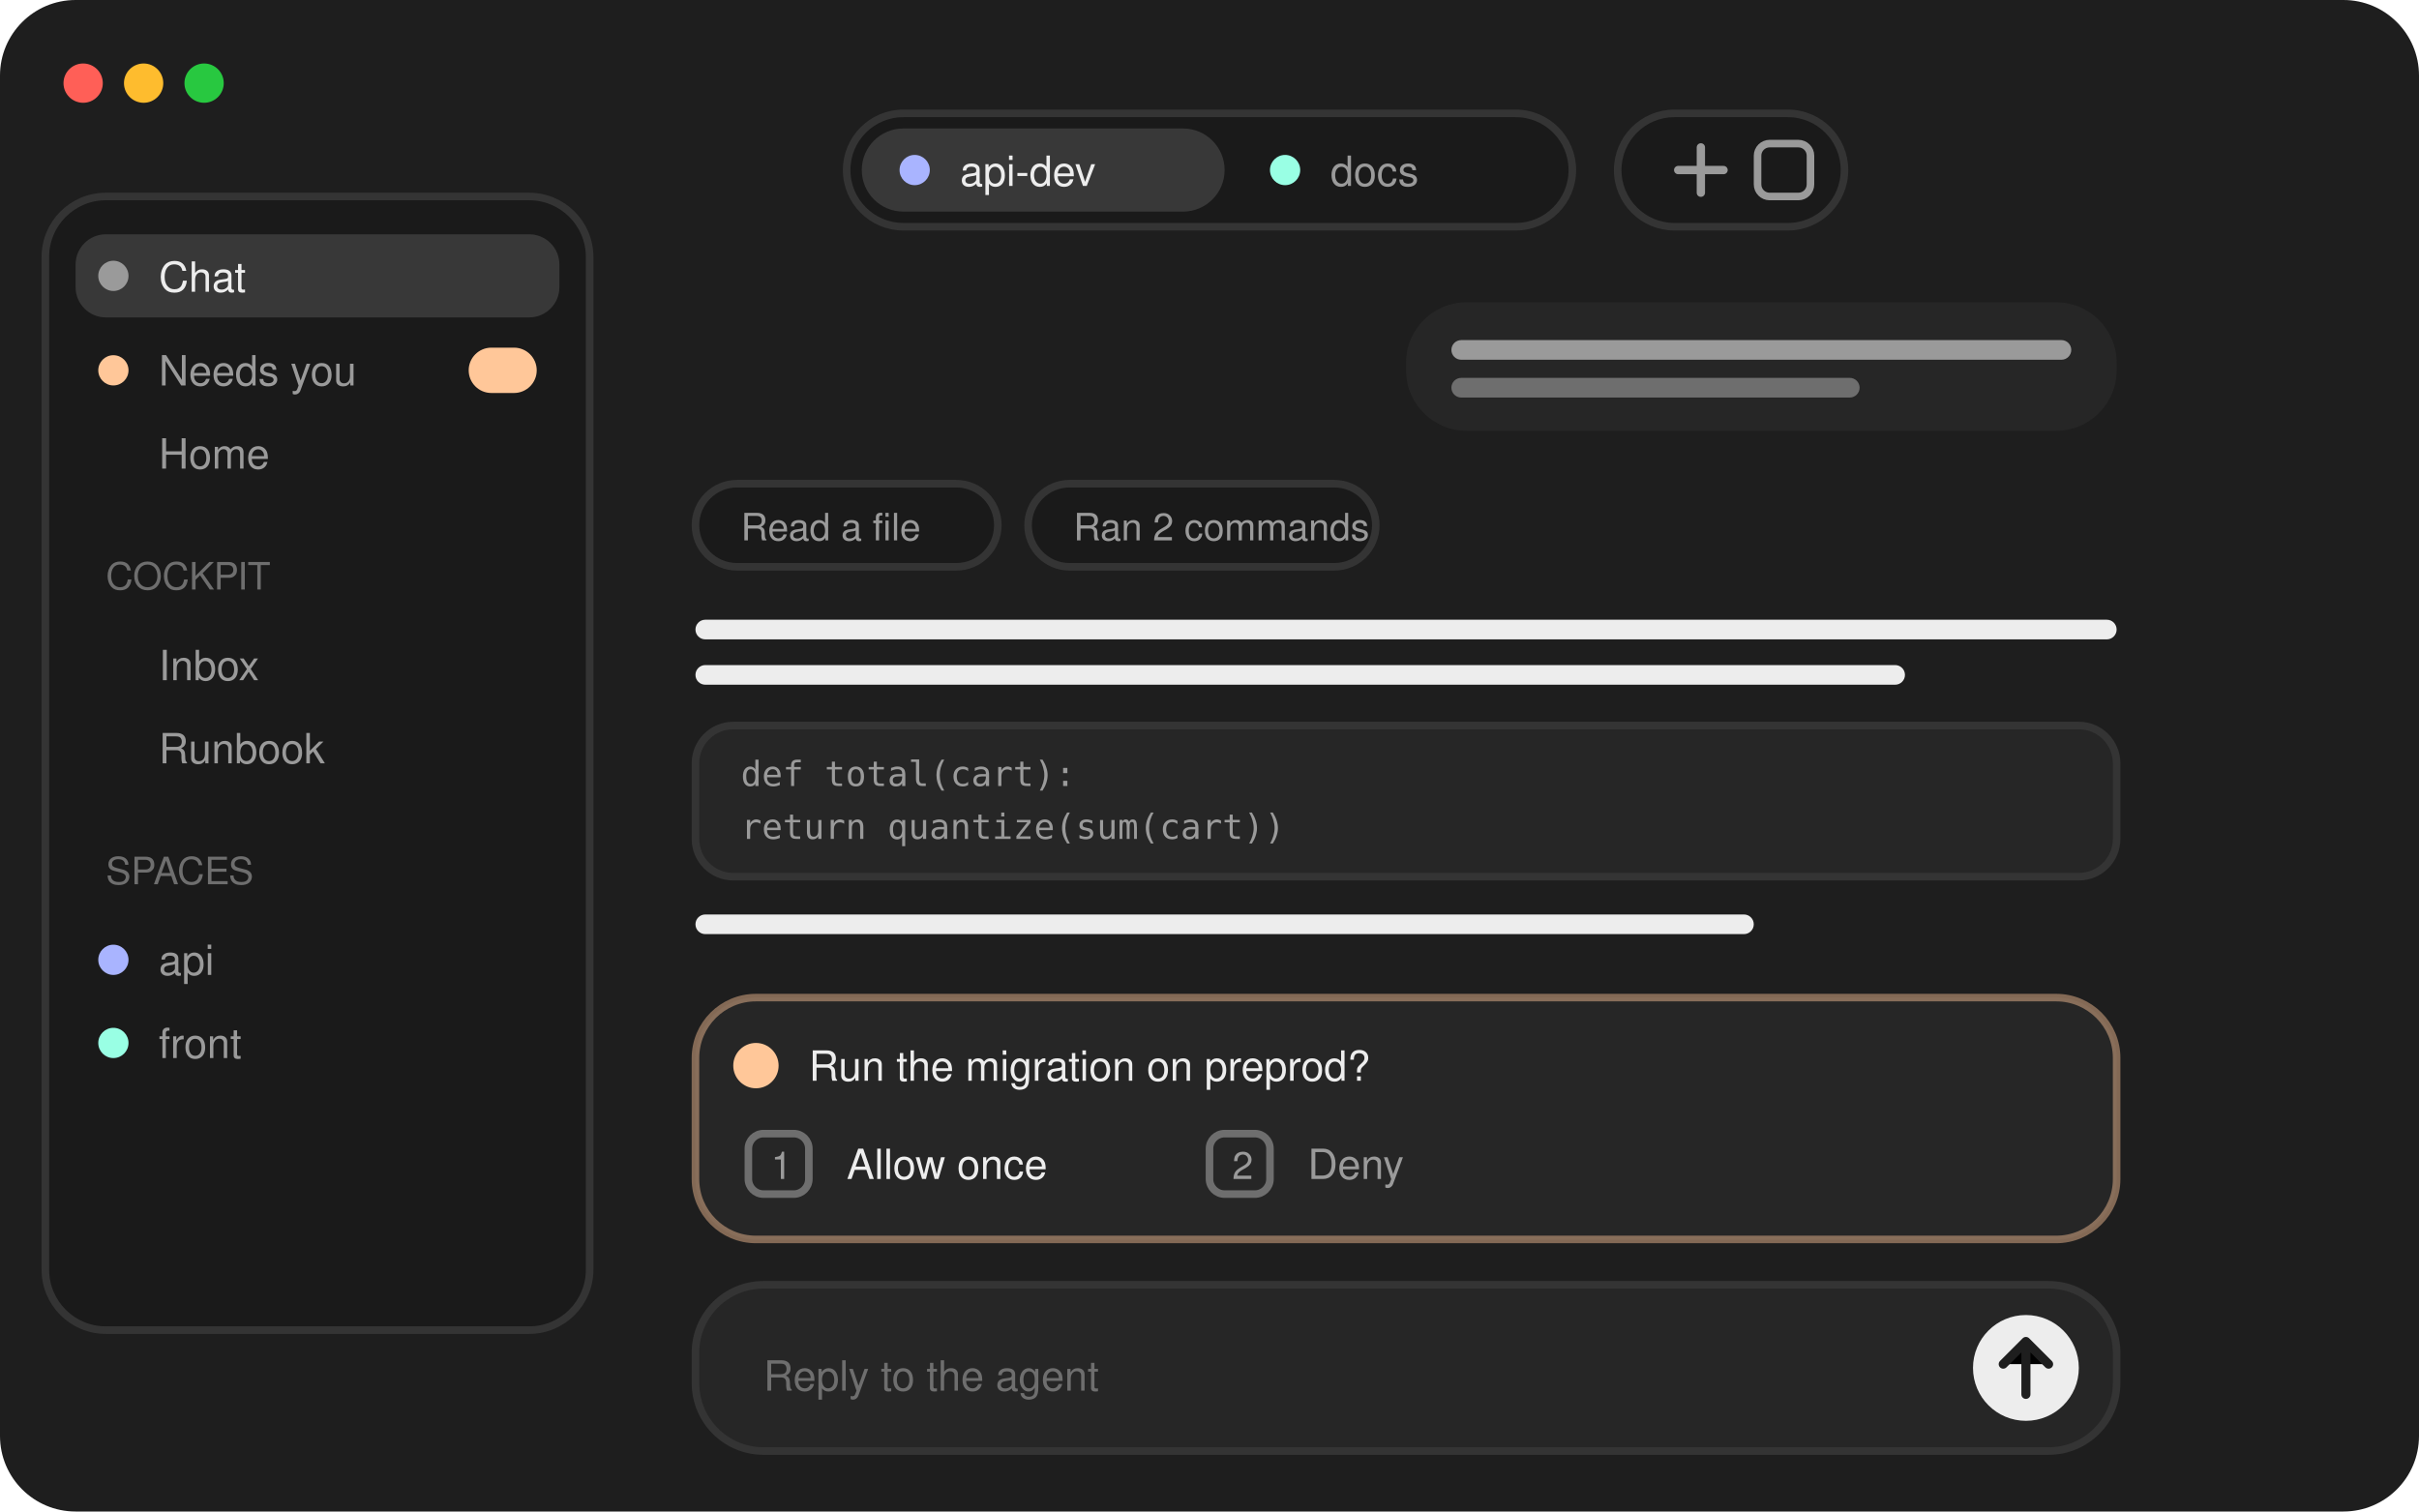
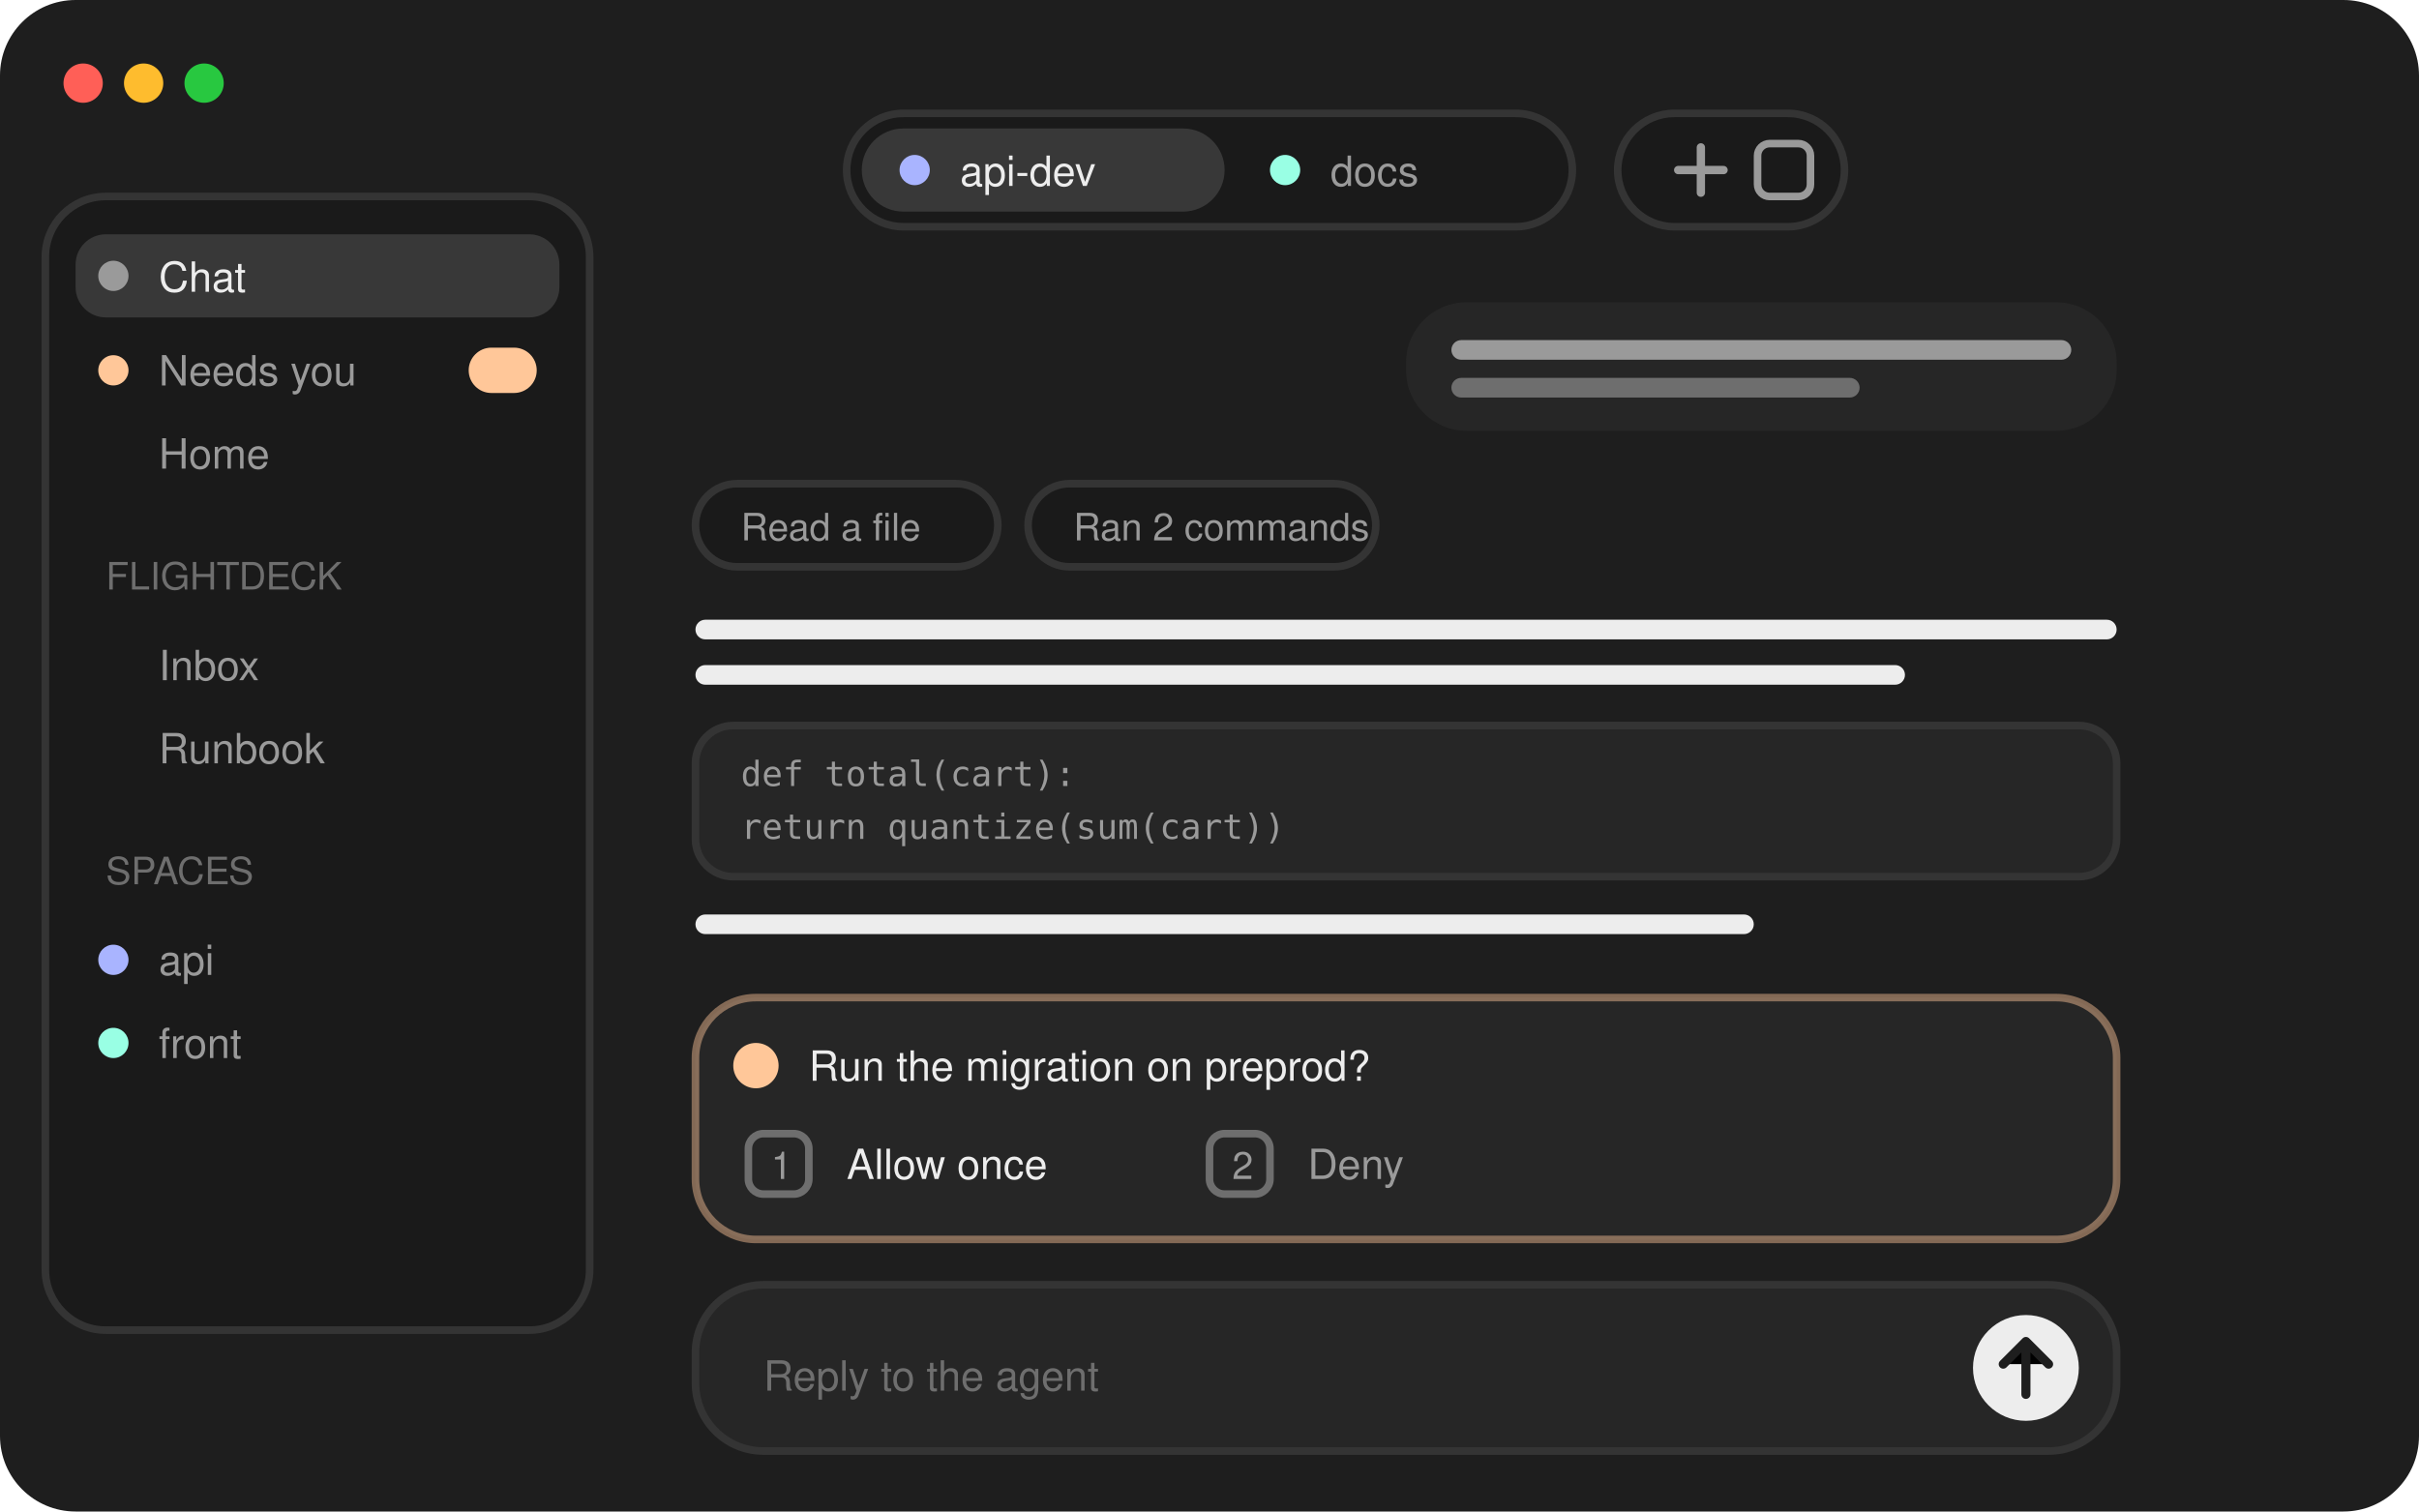
<svg xmlns="http://www.w3.org/2000/svg" viewBox="0 0 320 200" width="320" height="200">
  <rect width="320" height="200" rx="10" fill="#1e1e1e" />
  <circle cx="11" cy="11" r="2.6" fill="#ff5f57" />
  <circle cx="19" cy="11" r="2.6" fill="#febc2e" />
  <circle cx="27" cy="11" r="2.6" fill="#28c840" />
  <g>
    <rect x="6" y="26" width="72" height="150" rx="8" fill="#1a1a1a" stroke="#343434" />
    <rect x="10" y="31" width="64" height="11" rx="4" fill="#383838" />
    <g font-family="Geist, Helvetica, sans-serif" font-size="5.5" fill="#9a9a9a">
      <text x="21" y="38.6" fill="#ededed">Chat</text>
      <text x="21" y="51">Needs you</text>
      <text x="21" y="62">Home</text>
-       <text x="14" y="78" font-size="5" fill="#6e6e6e">COCKPIT</text>
+       <text x="14" y="78" font-size="5" fill="#6e6e6e">FLIGHTDECK</text>
      <text x="21" y="90">Inbox</text>
      <text x="21" y="101">Runbook</text>
      <text x="14" y="117" font-size="5" fill="#6e6e6e">SPACES</text>
      <text x="21" y="129">api</text>
      <text x="21" y="140">front</text>
    </g>
    <circle cx="15" cy="36.5" r="2" fill="#9a9a9a" />
    <circle cx="15" cy="49" r="2" fill="#ffc799" />
    <rect x="62" y="46" width="9" height="6" rx="3" fill="#ffc799" />
    <circle cx="15" cy="127" r="2" fill="#a9b4ff" />
    <circle cx="15" cy="138" r="2" fill="#99ffe4" />
  </g>
  <g>
    <rect x="112" y="15" width="96" height="15" rx="7.5" fill="#1a1a1a" stroke="#343434" />
    <rect x="114" y="17" width="48" height="11" rx="5.5" fill="#383838" />
    <circle cx="121" cy="22.5" r="2" fill="#a9b4ff" />
    <circle cx="170" cy="22.5" r="2" fill="#99ffe4" />
    <g font-family="Geist, Helvetica, sans-serif" font-size="5.5">
      <text x="127" y="24.6" fill="#ededed">api-dev</text>
      <text x="176" y="24.6" fill="#9a9a9a">docs</text>
    </g>
    <rect x="214" y="15" width="30" height="15" rx="7.5" fill="#1a1a1a" stroke="#343434" />
    <path d="M222 22.5h6M225 19.5v6" stroke="#9a9a9a" stroke-width="1.1" stroke-linecap="round" />
    <rect x="232.5" y="19" width="7" height="7" rx="1.6" fill="none" stroke="#9a9a9a" stroke-width="1" />
  </g>
  <g>
    <rect x="186" y="40" width="94" height="17" rx="8" fill="#262626" />
    <rect x="192" y="45" width="82" height="2.6" rx="1.3" fill="#9a9a9a" />
    <rect x="192" y="50" width="54" height="2.6" rx="1.3" fill="#6e6e6e" />
    <rect x="92" y="64" width="40" height="11" rx="5.5" fill="#1a1a1a" stroke="#343434" />
    <rect x="136" y="64" width="46" height="11" rx="5.5" fill="#1a1a1a" stroke="#343434" />
    <g font-family="Geist, Helvetica, sans-serif" font-size="5" fill="#9a9a9a">
      <text x="98" y="71.5">Read a file</text>
      <text x="142" y="71.5">Ran 2 commands</text>
    </g>
    <rect x="92" y="82" width="188" height="2.6" rx="1.3" fill="#ededed" />
    <rect x="92" y="88" width="160" height="2.6" rx="1.3" fill="#ededed" />
    <rect x="92" y="96" width="188" height="20" rx="5" fill="#262626" stroke="#343434" />
    <g font-family="JetBrains Mono, monospace" font-size="4.6" fill="#9a9a9a">
      <text x="98" y="104">def total(cart):</text>
      <text x="98" y="111">  return quantize(sum(cart))</text>
    </g>
    <rect x="92" y="121" width="140" height="2.6" rx="1.3" fill="#ededed" />
  </g>
  <g>
    <rect x="92" y="132" width="188" height="32" rx="8" fill="#262626" stroke="#ffc799" stroke-opacity="0.45" />
    <circle cx="100" cy="141" r="3" fill="#ffc799" />
    <text x="107" y="143" font-family="Geist, Helvetica, sans-serif" font-size="5.5" fill="#ededed">Run the migration on preprod?</text>
    <rect x="99" y="150" width="8" height="8" rx="2" fill="none" stroke="#6e6e6e" />
    <text x="102" y="156" font-family="Geist, Helvetica, sans-serif" font-size="5" fill="#9a9a9a">1</text>
    <text x="112" y="156" font-family="Geist, Helvetica, sans-serif" font-size="5.5" fill="#ededed">Allow once</text>
    <rect x="160" y="150" width="8" height="8" rx="2" fill="none" stroke="#6e6e6e" />
    <text x="163" y="156" font-family="Geist, Helvetica, sans-serif" font-size="5" fill="#9a9a9a">2</text>
    <text x="173" y="156" font-family="Geist, Helvetica, sans-serif" font-size="5.5" fill="#9a9a9a">Deny</text>
  </g>
  <g>
    <rect x="92" y="170" width="188" height="22" rx="9" fill="#262626" stroke="#343434" />
    <text x="101" y="184" font-family="Geist, Helvetica, sans-serif" font-size="5.5" fill="#6e6e6e">Reply to the agent</text>
    <circle cx="268" cy="181" r="7" fill="#ededed" />
    <path d="M268 184.5v-7M265 180.5l3-3 3 3" stroke="#1e1e1e" stroke-width="1.2" stroke-linecap="round" stroke-linejoin="round" />
  </g>
</svg>
